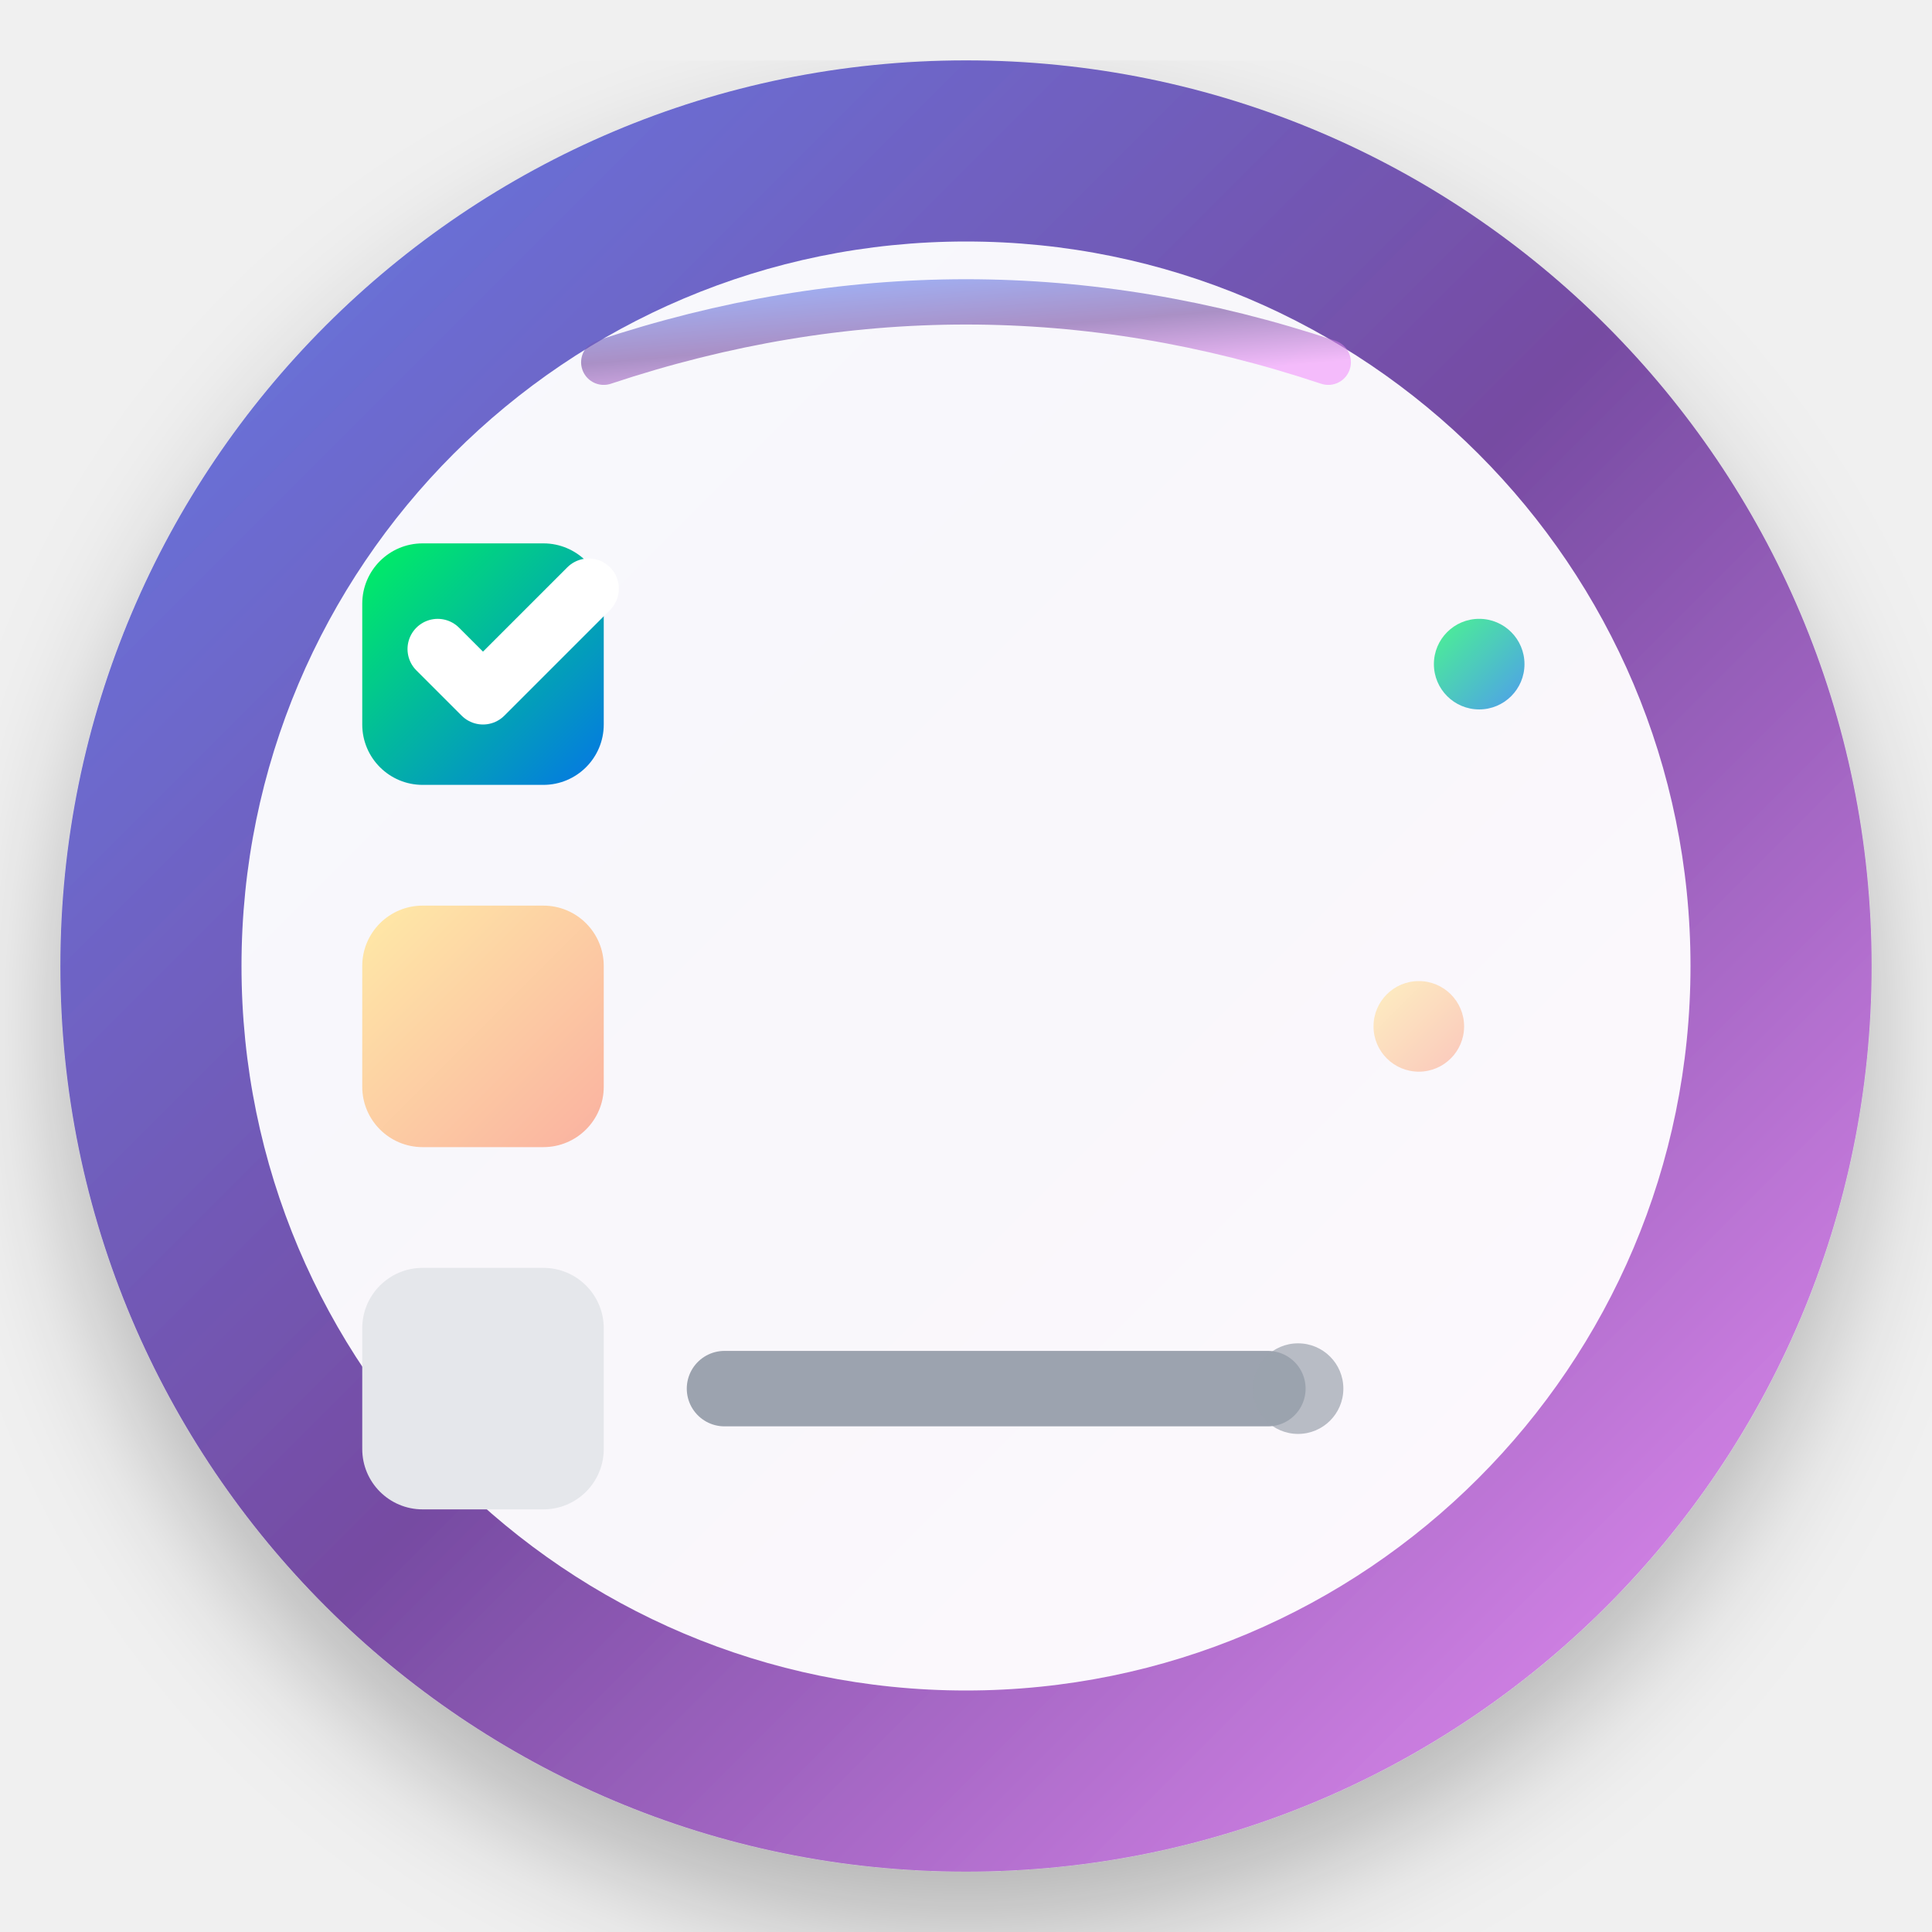
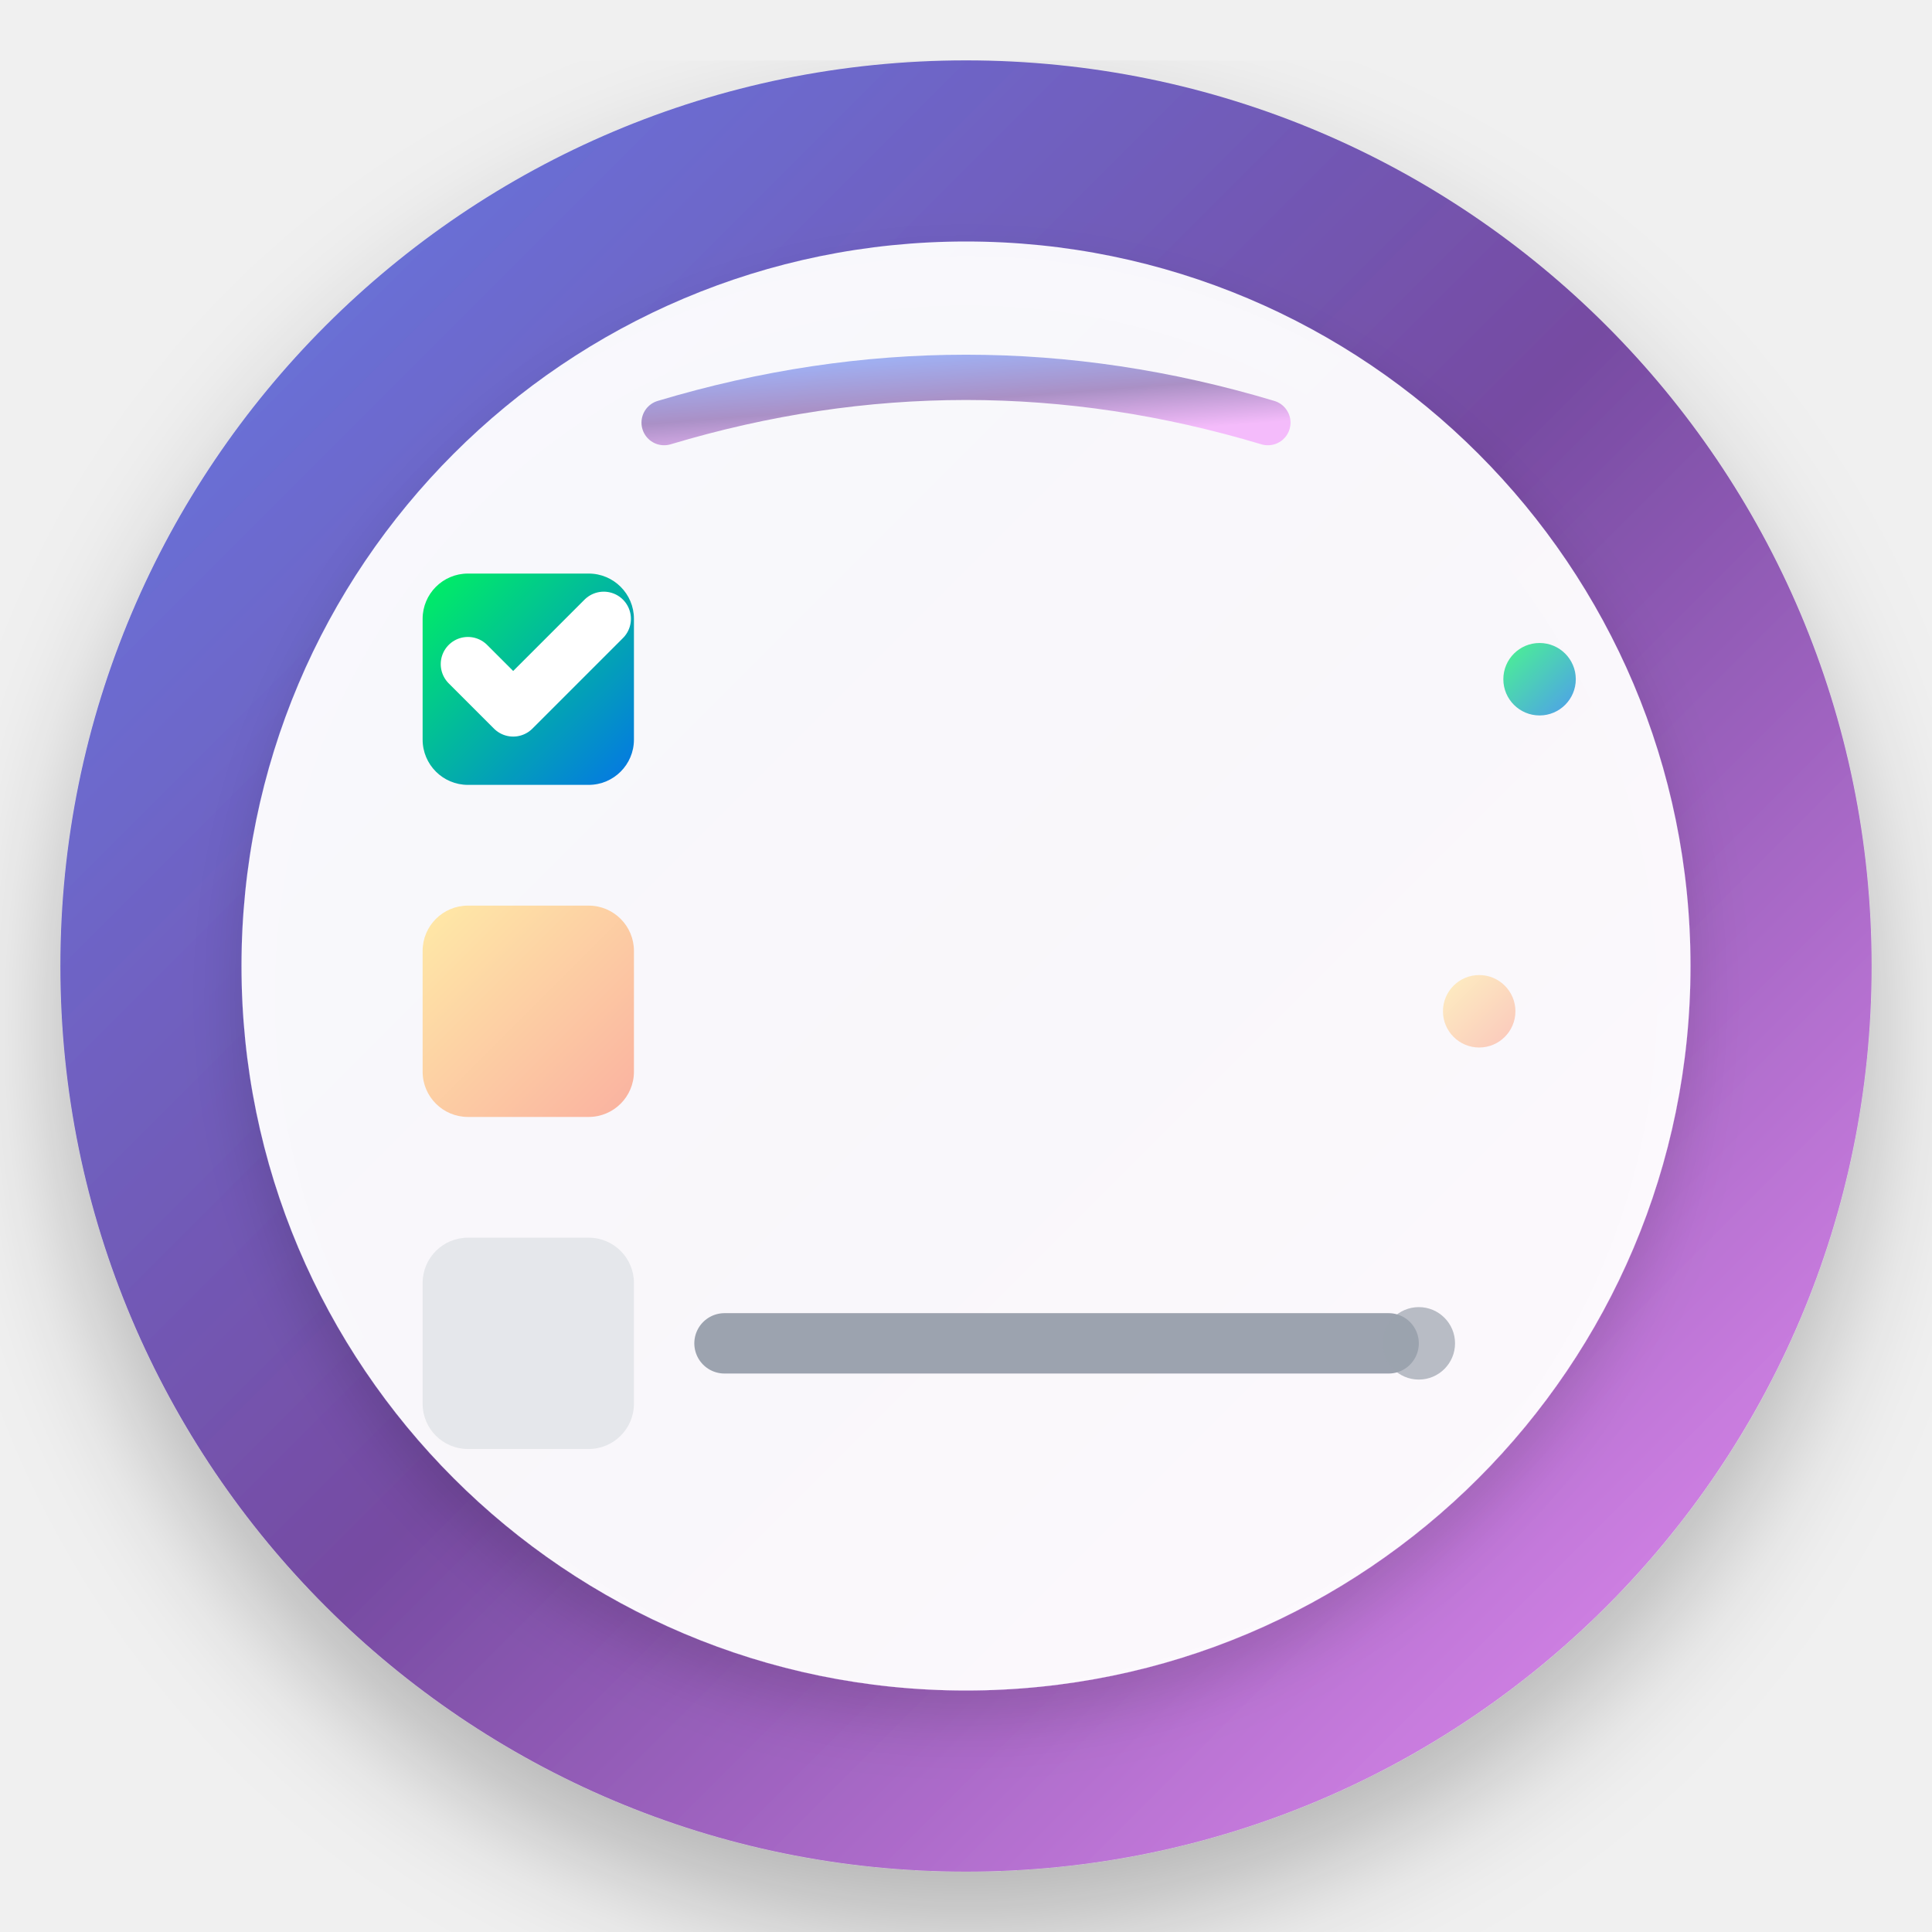
<svg xmlns="http://www.w3.org/2000/svg" viewBox="0 0 72 72" width="72" height="72">
-   <defs>
-     <linearGradient id="bgGradient" x1="0%" y1="0%" x2="100%" y2="100%">
-       <stop offset="0%" style="stop-color:#667eea;stop-opacity:1" />
-       <stop offset="50%" style="stop-color:#764ba2;stop-opacity:1" />
-       <stop offset="100%" style="stop-color:#f093fb;stop-opacity:1" />
-     </linearGradient>
-     <linearGradient id="checkGradient" x1="0%" y1="0%" x2="100%" y2="100%">
-       <stop offset="0%" style="stop-color:#00f260;stop-opacity:1" />
-       <stop offset="100%" style="stop-color:#0575e6;stop-opacity:1" />
-     </linearGradient>
-     <linearGradient id="pendingGradient" x1="0%" y1="0%" x2="100%" y2="100%">
-       <stop offset="0%" style="stop-color:#ffeaa7;stop-opacity:1" />
-       <stop offset="100%" style="stop-color:#fab1a0;stop-opacity:1" />
-     </linearGradient>
-     <filter id="shadow" x="-50%" y="-50%" width="200%" height="200%">
-       <feDropShadow dx="0" dy="2.25" stdDeviation="2.25" flood-opacity="0.25" />
-     </filter>
-   </defs>
-   <circle cx="36" cy="36" r="33.75" fill="url(#bgGradient)" filter="url(#shadow)" />
-   <circle cx="36" cy="36" r="27" fill="white" fill-opacity="0.95" />
-   <rect x="13.5" y="20.25" width="9" height="9" rx="2.25" fill="url(#checkGradient)" />
-   <path d="M16.312 24.188 L18 25.875 L21.938 21.938" fill="none" stroke="white" stroke-width="2.25" stroke-linecap="round" stroke-linejoin="round" />
-   <rect x="13.5" y="33.75" width="9" height="9" rx="2.25" fill="url(#pendingGradient)" />
-   <rect x="13.5" y="47.25" width="9" height="9" rx="2.25" fill="#e5e7eb" />
-   <line x1="27" y1="24.75" x2="54" y2="24.75" stroke="url(#checkGradient)" stroke-width="2.812" stroke-linecap="round" />
-   <line x1="27" y1="38.25" x2="51.75" y2="38.25" stroke="url(#pendingGradient)" stroke-width="2.812" stroke-linecap="round" />
-   <line x1="27" y1="51.75" x2="47.25" y2="51.75" stroke="#9ca3af" stroke-width="2.812" stroke-linecap="round" />
-   <circle cx="55.125" cy="24.75" r="1.688" fill="url(#checkGradient)" fill-opacity="0.7" />
-   <circle cx="52.875" cy="38.25" r="1.688" fill="url(#pendingGradient)" fill-opacity="0.7" />
-   <circle cx="48.375" cy="51.75" r="1.688" fill="#9ca3af" fill-opacity="0.7" />
-   <path d="M22.5 13.5 Q36 9 49.5 13.5" fill="none" stroke="url(#bgGradient)" stroke-width="1.688" stroke-linecap="round" opacity="0.6" />
+   <g transform="scale(1.125)">
+     <defs>
+       <linearGradient id="bgGradient" x1="0%" y1="0%" x2="100%" y2="100%">
+         <stop offset="0%" style="stop-color:#667eea;stop-opacity:1" />
+         <stop offset="50%" style="stop-color:#764ba2;stop-opacity:1" />
+         <stop offset="100%" style="stop-color:#f093fb;stop-opacity:1" />
+       </linearGradient>
+       <linearGradient id="checkGradient" x1="0%" y1="0%" x2="100%" y2="100%">
+         <stop offset="0%" style="stop-color:#00f260;stop-opacity:1" />
+         <stop offset="100%" style="stop-color:#0575e6;stop-opacity:1" />
+       </linearGradient>
+       <linearGradient id="pendingGradient" x1="0%" y1="0%" x2="100%" y2="100%">
+         <stop offset="0%" style="stop-color:#ffeaa7;stop-opacity:1" />
+         <stop offset="100%" style="stop-color:#fab1a0;stop-opacity:1" />
+       </linearGradient>
+       <filter id="shadow" x="-50%" y="-50%" width="200%" height="200%">
+         <feDropShadow dx="0" dy="2" stdDeviation="2" flood-opacity="0.25" />
+       </filter>
+       <filter id="innerShadow" x="-50%" y="-50%" width="200%" height="200%">
+         <feDropShadow dx="0" dy="1" stdDeviation="1" flood-opacity="0.15" />
+       </filter>
+     </defs>
+     <circle cx="32" cy="32" r="30" fill="url(#bgGradient)" filter="url(#shadow)" />
+     <circle cx="32" cy="32" r="24" fill="white" fill-opacity="0.95" filter="url(#innerShadow)" />
+     <rect x="14" y="19" width="7" height="7" rx="1.5" fill="url(#checkGradient)" />
+     <path d="M15.5 22 L17 23.5 L20 20.5" fill="none" stroke="white" stroke-width="1.8" stroke-linecap="round" stroke-linejoin="round" />
+     <rect x="14" y="30" width="7" height="7" rx="1.5" fill="url(#pendingGradient)" />
+     <rect x="14" y="41" width="7" height="7" rx="1.5" fill="#e5e7eb" />
+     <line x1="24" y1="22.5" x2="50" y2="22.5" stroke="url(#checkGradient)" stroke-width="2" stroke-linecap="round" />
+     <line x1="24" y1="33.5" x2="48" y2="33.5" stroke="url(#pendingGradient)" stroke-width="2" stroke-linecap="round" />
+     <line x1="24" y1="44.5" x2="46" y2="44.5" stroke="#9ca3af" stroke-width="2" stroke-linecap="round" />
+     <circle cx="51" cy="22.5" r="1.2" fill="url(#checkGradient)" fill-opacity="0.7" />
+     <circle cx="49" cy="33.5" r="1.2" fill="url(#pendingGradient)" fill-opacity="0.7" />
+     <circle cx="47" cy="44.5" r="1.2" fill="#9ca3af" fill-opacity="0.7" />
+     <path d="M22 14 Q32 11 42 14" fill="none" stroke="url(#bgGradient)" stroke-width="1.5" stroke-linecap="round" opacity="0.6" />
+   </g>
</svg>
